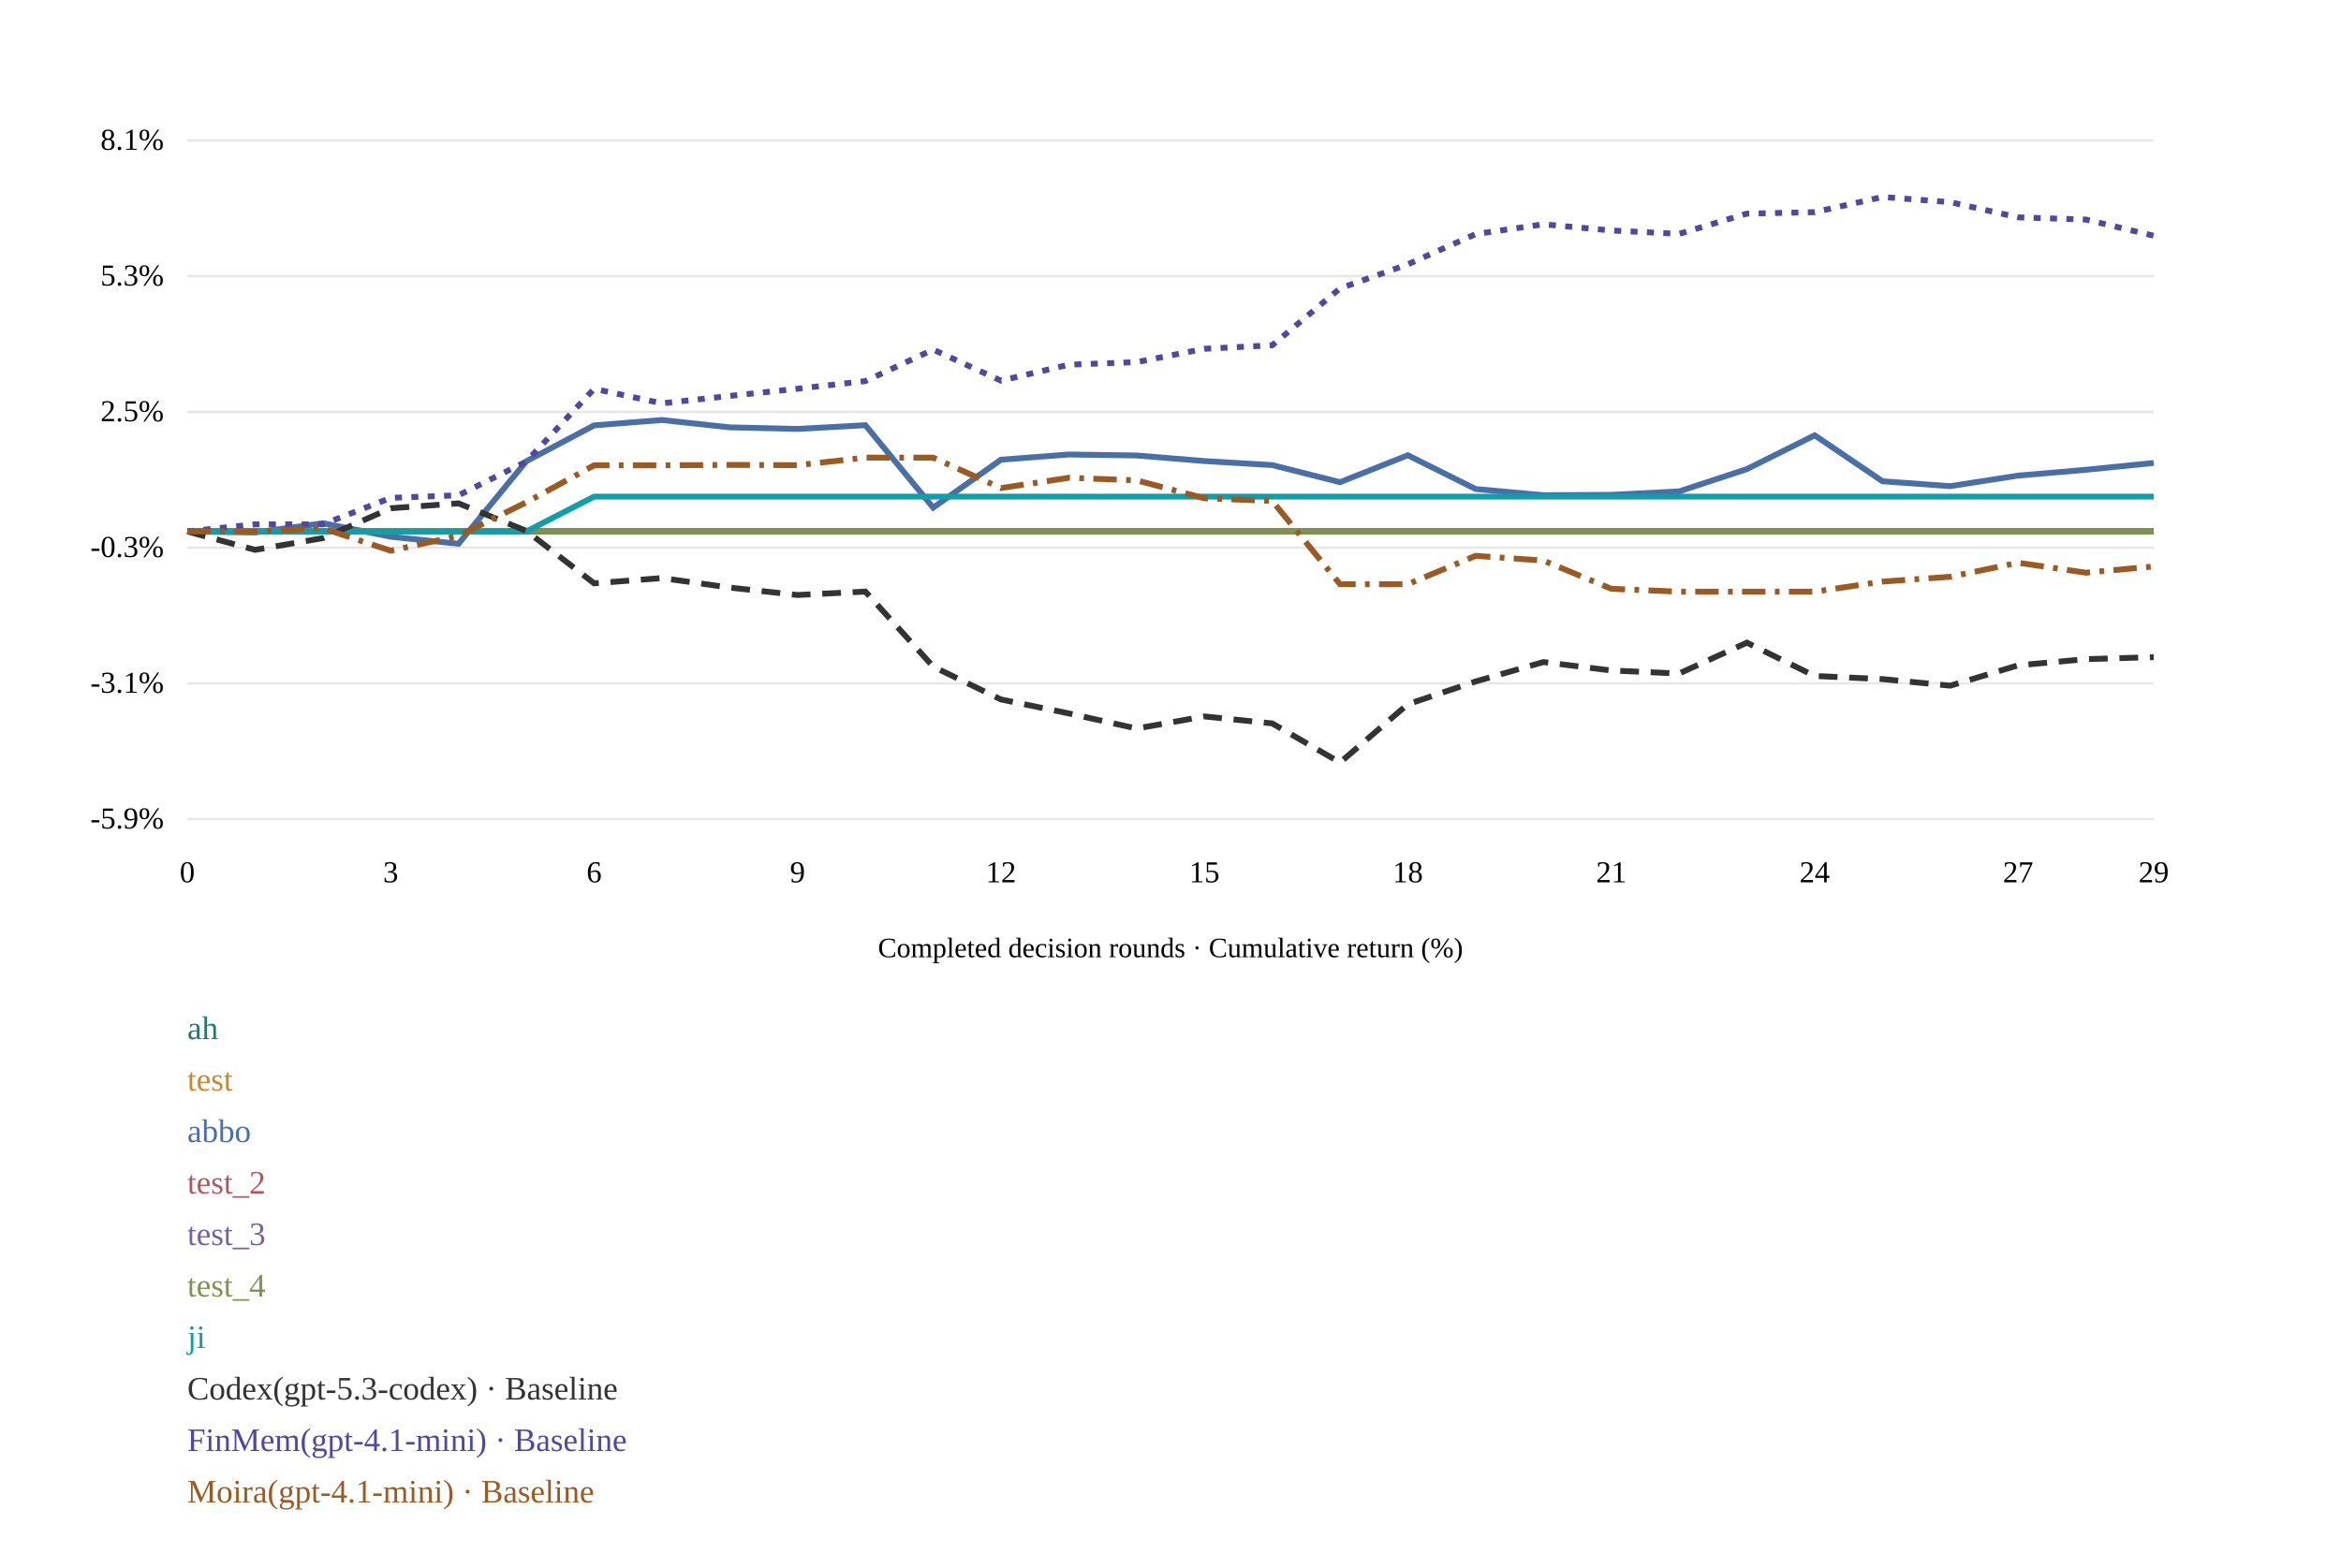
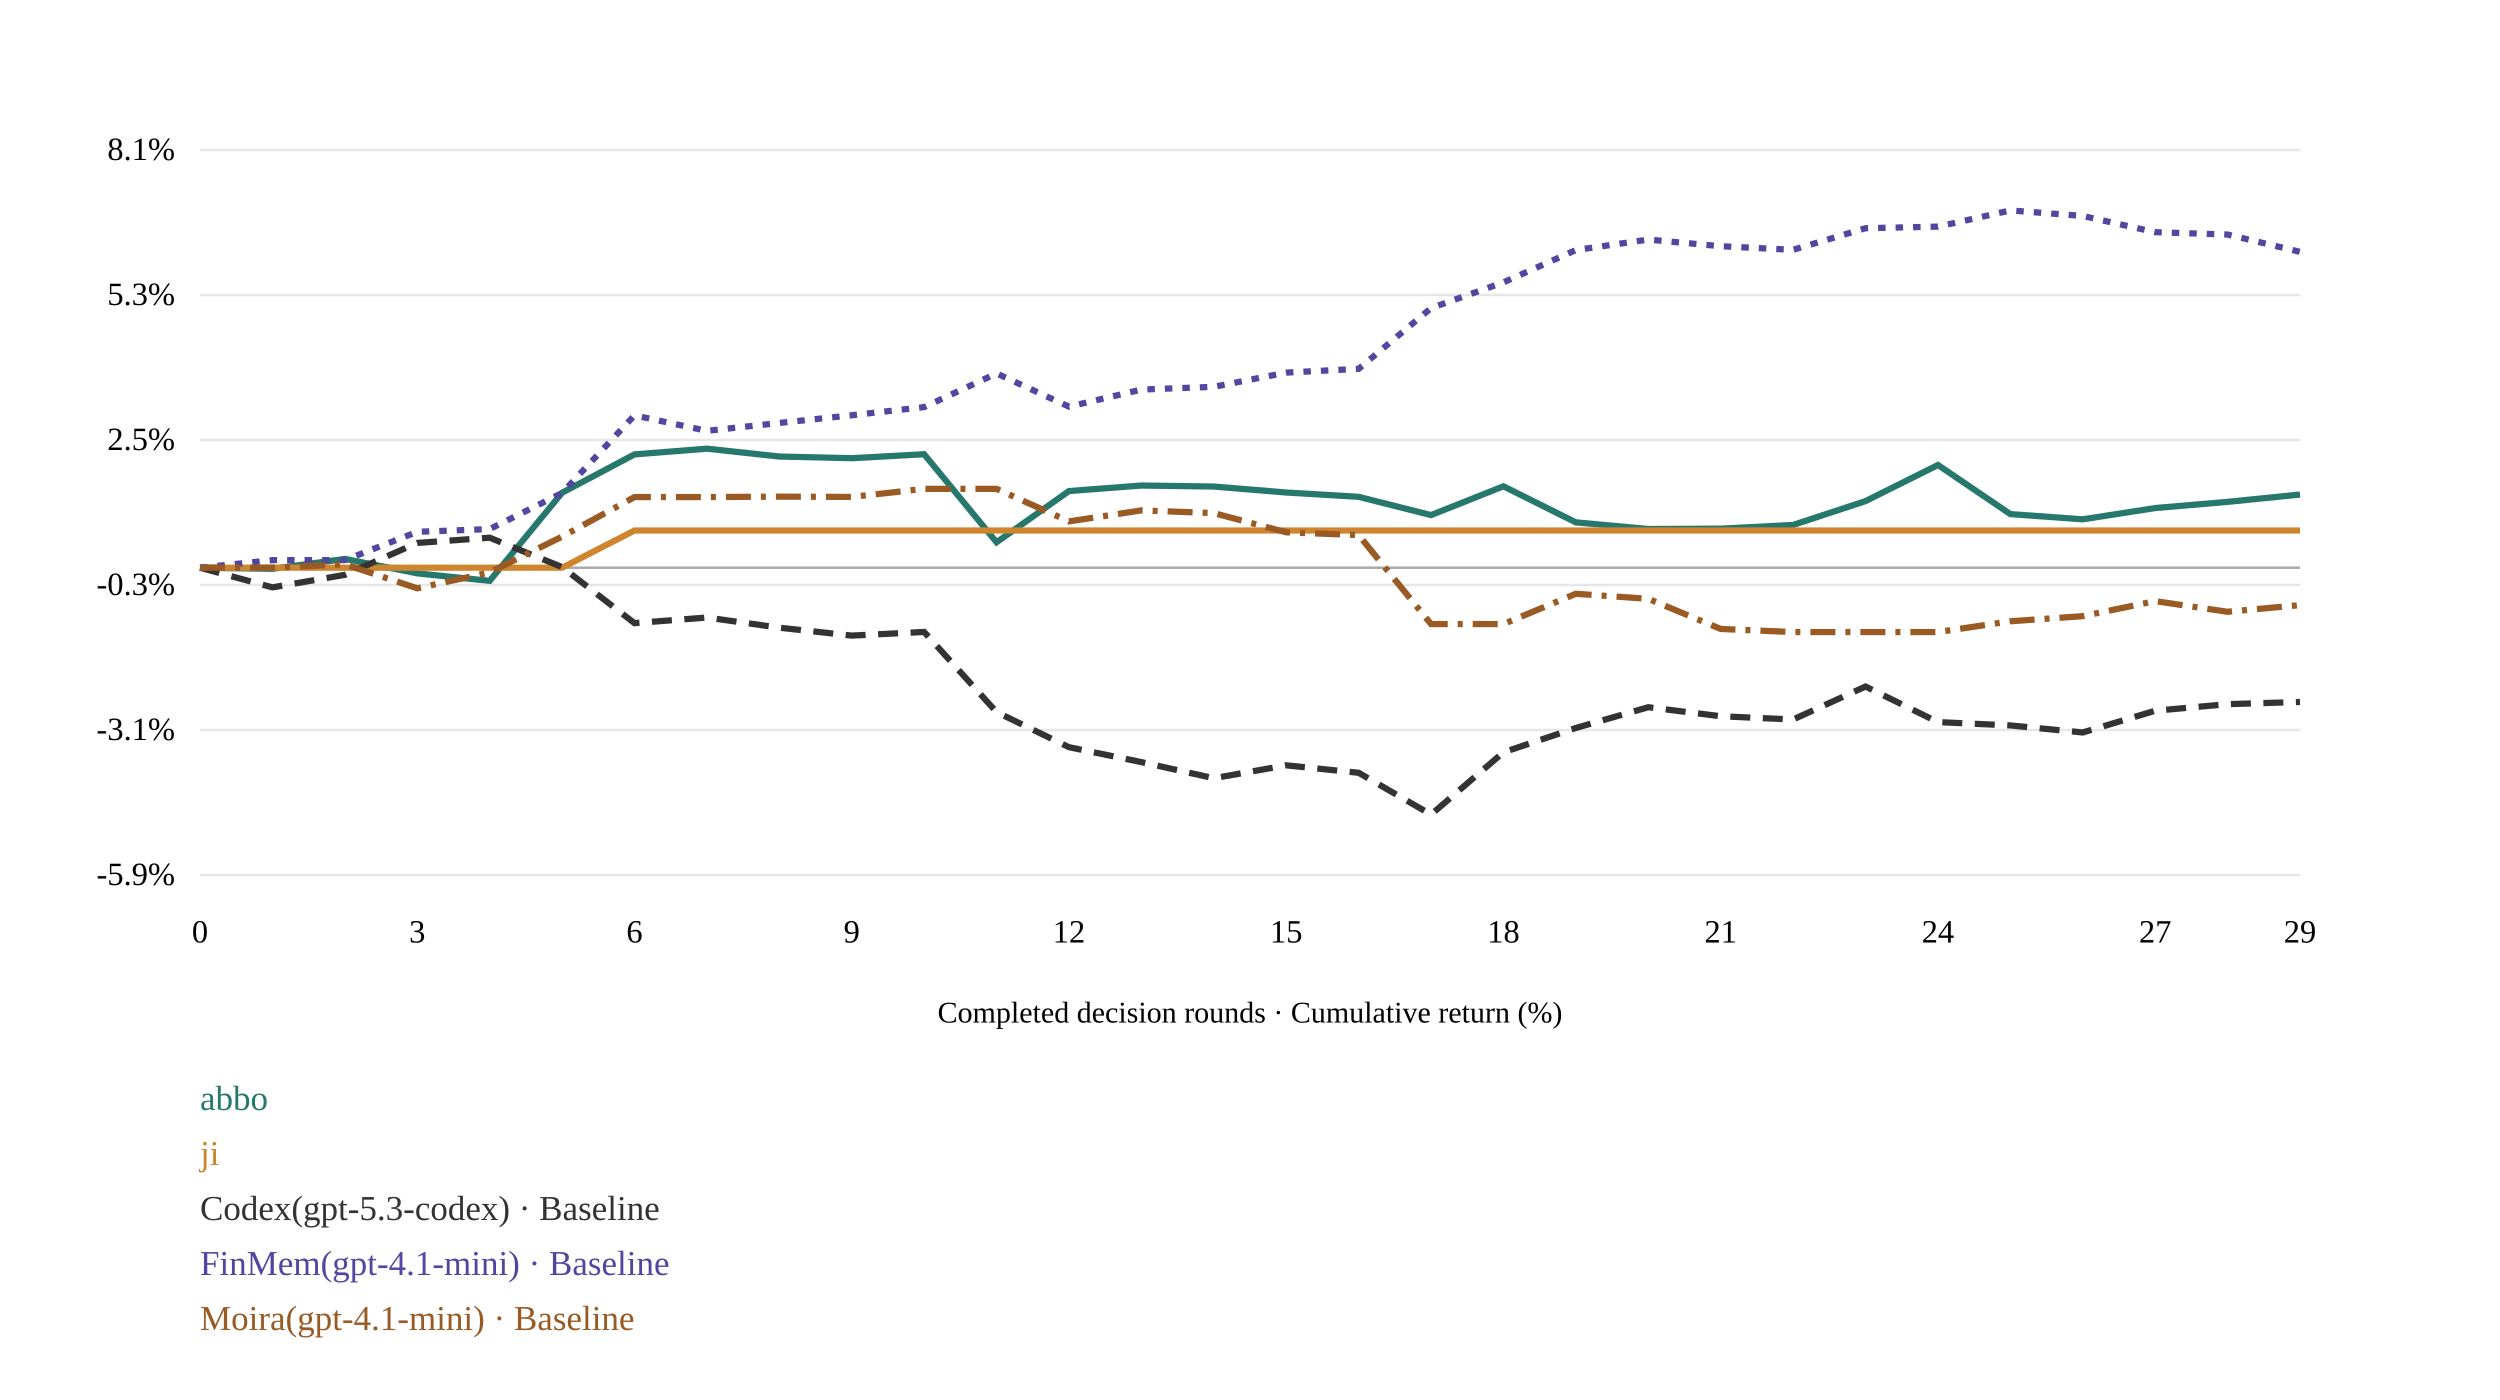
- <svg xmlns="http://www.w3.org/2000/svg" viewBox="0 0 1000 670" role="img">
+ <svg xmlns="http://www.w3.org/2000/svg" viewBox="0 0 1000 560" role="img">
  <rect width="100%" height="100%" fill="white" />
  <path d="M80 350.0H920" stroke="#e7e7e7" />
  <text x="70" y="354.0" text-anchor="end" font-size="13">-5.9%</text>
  <path d="M80 292.0H920" stroke="#e7e7e7" />
  <text x="70" y="296.0" text-anchor="end" font-size="13">-3.1%</text>
  <path d="M80 234.0H920" stroke="#e7e7e7" />
  <text x="70" y="238.0" text-anchor="end" font-size="13">-0.3%</text>
  <path d="M80 176.0H920" stroke="#e7e7e7" />
  <text x="70" y="180.0" text-anchor="end" font-size="13">2.5%</text>
  <path d="M80 118H920" stroke="#e7e7e7" />
  <text x="70" y="122" text-anchor="end" font-size="13">5.3%</text>
  <path d="M80 60H920" stroke="#e7e7e7" />
  <text x="70" y="64" text-anchor="end" font-size="13">8.1%</text>
  <path d="M80 227.084H920" stroke="#aaa" />
  <text x="80.0" y="377" text-anchor="middle" font-size="13">0</text>
  <text x="166.897" y="377" text-anchor="middle" font-size="13">3</text>
  <text x="253.793" y="377" text-anchor="middle" font-size="13">6</text>
  <text x="340.69" y="377" text-anchor="middle" font-size="13">9</text>
  <text x="427.586" y="377" text-anchor="middle" font-size="13">12</text>
  <text x="514.483" y="377" text-anchor="middle" font-size="13">15</text>
  <text x="601.379" y="377" text-anchor="middle" font-size="13">18</text>
  <text x="688.276" y="377" text-anchor="middle" font-size="13">21</text>
  <text x="775.172" y="377" text-anchor="middle" font-size="13">24</text>
  <text x="862.069" y="377" text-anchor="middle" font-size="13">27</text>
  <text x="920.0" y="377" text-anchor="middle" font-size="13">29</text>
  <text x="500" y="409" text-anchor="middle">Completed decision rounds · Cumulative return (%)</text>
-   <polyline points="80.00,227.08 108.97,227.08 137.93,227.08 166.90,227.08 195.86,227.08 224.83,227.08 253.79,227.08 282.76,227.08 311.72,227.08 340.69,227.08 369.66,227.08 398.62,227.08 427.59,227.08 456.55,227.08 485.52,227.08 514.48,227.08 543.45,227.08 572.41,227.08 601.38,227.08 630.34,227.08 659.31,227.08 688.28,227.08 717.24,227.08 746.21,227.08 775.17,227.08 804.14,227.08 833.10,227.08 862.07,227.08 891.03,227.08 920.00,227.08" fill="none" stroke="#26786d" stroke-width="2.5" stroke-dasharray="none" />
-   <text x="80" y="444" fill="#26786d" font-size="14">ah</text>
-   <polyline points="80.00,227.08 108.97,227.08 137.93,227.08 166.90,227.08 195.86,227.08 224.83,227.08 253.79,227.08 282.76,227.08 311.72,227.08 340.69,227.08 369.66,227.08 398.62,227.08 427.59,227.08 456.55,227.08 485.52,227.08 514.48,227.08 543.45,227.08 572.41,227.08 601.38,227.08 630.34,227.08 659.31,227.08 688.28,227.08 717.24,227.08 746.21,227.08 775.17,227.08 804.14,227.08 833.10,227.08 862.07,227.08 891.03,227.08 920.00,227.08" fill="none" stroke="#cf852e" stroke-width="2.5" stroke-dasharray="none" />
-   <text x="80" y="466" fill="#cf852e" font-size="14">test</text>
-   <polyline points="80.00,227.08 108.97,227.53 137.93,223.56 166.90,229.34 195.86,232.35 224.83,197.09 253.79,181.76 282.76,179.47 311.72,182.61 340.69,183.28 369.66,181.69 398.62,216.91 427.59,196.42 456.55,194.21 485.52,194.62 514.48,197.00 543.45,198.73 572.41,206.04 601.38,194.52 630.34,208.95 659.31,211.60 688.28,211.46 717.24,209.98 746.21,200.44 775.17,186.00 804.14,205.64 833.10,207.73 862.07,203.22 891.03,200.74 920.00,197.82" fill="none" stroke="#496fa6" stroke-width="2.5" stroke-dasharray="none" />
-   <text x="80" y="488" fill="#496fa6" font-size="14">abbo</text>
-   <polyline points="80.00,227.08 108.97,227.08 137.93,227.08 166.90,227.08 195.86,227.08 224.83,227.08 253.79,227.08 282.76,227.08 311.72,227.08 340.69,227.08 369.66,227.08 398.62,227.08 427.59,227.08 456.55,227.08 485.52,227.08 514.48,227.08 543.45,227.08 572.41,227.08 601.38,227.08 630.34,227.08 659.31,227.08 688.28,227.08 717.24,227.08 746.21,227.08 775.17,227.08 804.14,227.08 833.10,227.08 862.07,227.08 891.03,227.08 920.00,227.08" fill="none" stroke="#ad5964" stroke-width="2.5" stroke-dasharray="none" />
-   <text x="80" y="510" fill="#ad5964" font-size="14">test_2</text>
-   <polyline points="80.00,227.08 108.97,227.08 137.93,227.08 166.90,227.08 195.86,227.08 224.83,227.08 253.79,227.08 282.76,227.08 311.72,227.08 340.69,227.08 369.66,227.08 398.62,227.08 427.59,227.08 456.55,227.08 485.52,227.08 514.48,227.08 543.45,227.08 572.41,227.08 601.38,227.08 630.34,227.08 659.31,227.08 688.28,227.08 717.24,227.08 746.21,227.08 775.17,227.08 804.14,227.08 833.10,227.08 862.07,227.08 891.03,227.08 920.00,227.08" fill="none" stroke="#77629a" stroke-width="2.5" stroke-dasharray="none" />
-   <text x="80" y="532" fill="#77629a" font-size="14">test_3</text>
-   <polyline points="80.00,227.08 108.97,227.08 137.93,227.08 166.90,227.08 195.86,227.08 224.83,227.08 253.79,227.08 282.76,227.08 311.72,227.08 340.69,227.08 369.66,227.08 398.62,227.08 427.59,227.08 456.55,227.08 485.52,227.08 514.48,227.08 543.45,227.08 572.41,227.08 601.38,227.08 630.34,227.08 659.31,227.08 688.28,227.08 717.24,227.08 746.21,227.08 775.17,227.08 804.14,227.08 833.10,227.08 862.07,227.08 891.03,227.08 920.00,227.08" fill="none" stroke="#7b944e" stroke-width="2.5" stroke-dasharray="none" />
-   <text x="80" y="554" fill="#7b944e" font-size="14">test_4</text>
-   <polyline points="80.00,227.08 108.97,227.08 137.93,227.08 166.90,227.08 195.86,227.08 224.83,227.08 253.79,212.20 282.76,212.20 311.72,212.20 340.69,212.20 369.66,212.20 398.62,212.20 427.59,212.20 456.55,212.20 485.52,212.20 514.48,212.20 543.45,212.20 572.41,212.20 601.38,212.20 630.34,212.20 659.31,212.20 688.28,212.20 717.24,212.20 746.21,212.20 775.17,212.20 804.14,212.20 833.10,212.20 862.07,212.20 891.03,212.20 920.00,212.20" fill="none" stroke="#119daa" stroke-width="2.5" stroke-dasharray="none" />
-   <text x="80" y="576" fill="#119daa" font-size="14">ji</text>
+   <polyline points="80.00,227.08 108.97,227.53 137.93,223.56 166.90,229.34 195.86,232.35 224.83,197.09 253.79,181.76 282.76,179.47 311.72,182.61 340.69,183.28 369.66,181.69 398.62,216.91 427.59,196.42 456.55,194.21 485.52,194.62 514.48,197.00 543.45,198.73 572.41,206.04 601.38,194.52 630.34,208.95 659.31,211.60 688.28,211.46 717.24,209.98 746.21,200.44 775.17,186.00 804.14,205.64 833.10,207.73 862.07,203.22 891.03,200.74 920.00,197.82" fill="none" stroke="#26786d" stroke-width="2.5" stroke-dasharray="none" />
+   <text x="80" y="444" fill="#26786d" font-size="14">abbo</text>
+   <polyline points="80.00,227.08 108.97,227.08 137.93,227.08 166.90,227.08 195.86,227.08 224.83,227.08 253.79,212.20 282.76,212.20 311.72,212.20 340.69,212.20 369.66,212.20 398.62,212.20 427.59,212.20 456.55,212.20 485.52,212.20 514.48,212.20 543.45,212.20 572.41,212.20 601.38,212.20 630.34,212.20 659.31,212.20 688.28,212.20 717.24,212.20 746.21,212.20 775.17,212.20 804.14,212.20 833.10,212.20 862.07,212.20 891.03,212.20 920.00,212.20" fill="none" stroke="#cf852e" stroke-width="2.5" stroke-dasharray="none" />
+   <text x="80" y="466" fill="#cf852e" font-size="14">ji</text>
  <polyline points="80.00,227.08 108.97,234.95 137.93,229.94 166.90,217.18 195.86,215.08 224.83,226.83 253.79,249.26 282.76,247.00 311.72,251.07 340.69,254.24 369.66,252.78 398.62,284.83 427.59,298.88 456.55,304.84 485.52,311.29 514.48,306.13 543.45,309.11 572.41,325.83 601.38,300.91 630.34,291.19 659.31,282.89 688.28,286.49 717.24,287.80 746.21,274.61 775.17,288.84 804.14,290.17 833.10,292.99 862.07,284.29 891.03,281.66 920.00,280.79" fill="none" stroke="#333" stroke-width="2.5" stroke-dasharray="8 5" />
-   <text x="80" y="598" fill="#333" font-size="14">Codex(gpt-5.3-codex) · Baseline</text>
+   <text x="80" y="488" fill="#333" font-size="14">Codex(gpt-5.3-codex) · Baseline</text>
  <polyline points="80.00,227.08 108.97,224.05 137.93,224.05 166.90,212.73 195.86,211.63 224.83,197.20 253.79,166.15 282.76,172.34 311.72,169.18 340.69,166.11 369.66,162.84 398.62,149.37 427.59,162.66 456.55,155.83 485.52,154.73 514.48,149.04 543.45,147.54 572.41,123.23 601.38,112.94 630.34,100.02 659.31,95.83 688.28,98.48 717.24,99.93 746.21,91.29 775.17,90.65 804.14,84.17 833.10,86.38 862.07,92.87 891.03,93.82 920.00,100.73" fill="none" stroke="#5146a0" stroke-width="2.5" stroke-dasharray="3 4" />
-   <text x="80" y="620" fill="#5146a0" font-size="14">FinMem(gpt-4.1-mini) · Baseline</text>
+   <text x="80" y="510" fill="#5146a0" font-size="14">FinMem(gpt-4.1-mini) · Baseline</text>
  <polyline points="80.00,227.08 108.97,227.08 137.93,225.73 166.90,235.32 195.86,228.95 224.83,214.64 253.79,198.83 282.76,198.83 311.72,198.65 340.69,198.77 369.66,195.54 398.62,195.54 427.59,208.55 456.55,204.16 485.52,205.24 514.48,212.92 543.45,214.03 572.41,249.62 601.38,249.62 630.34,237.51 659.31,239.53 688.28,251.58 717.24,252.82 746.21,252.82 775.17,252.82 804.14,248.51 833.10,246.46 862.07,240.45 891.03,244.71 920.00,242.05" fill="none" stroke="#9a5a23" stroke-width="2.5" stroke-dasharray="10 4 2 4" />
-   <text x="80" y="642" fill="#9a5a23" font-size="14">Moira(gpt-4.1-mini) · Baseline</text>
+   <text x="80" y="532" fill="#9a5a23" font-size="14">Moira(gpt-4.1-mini) · Baseline</text>
</svg>
